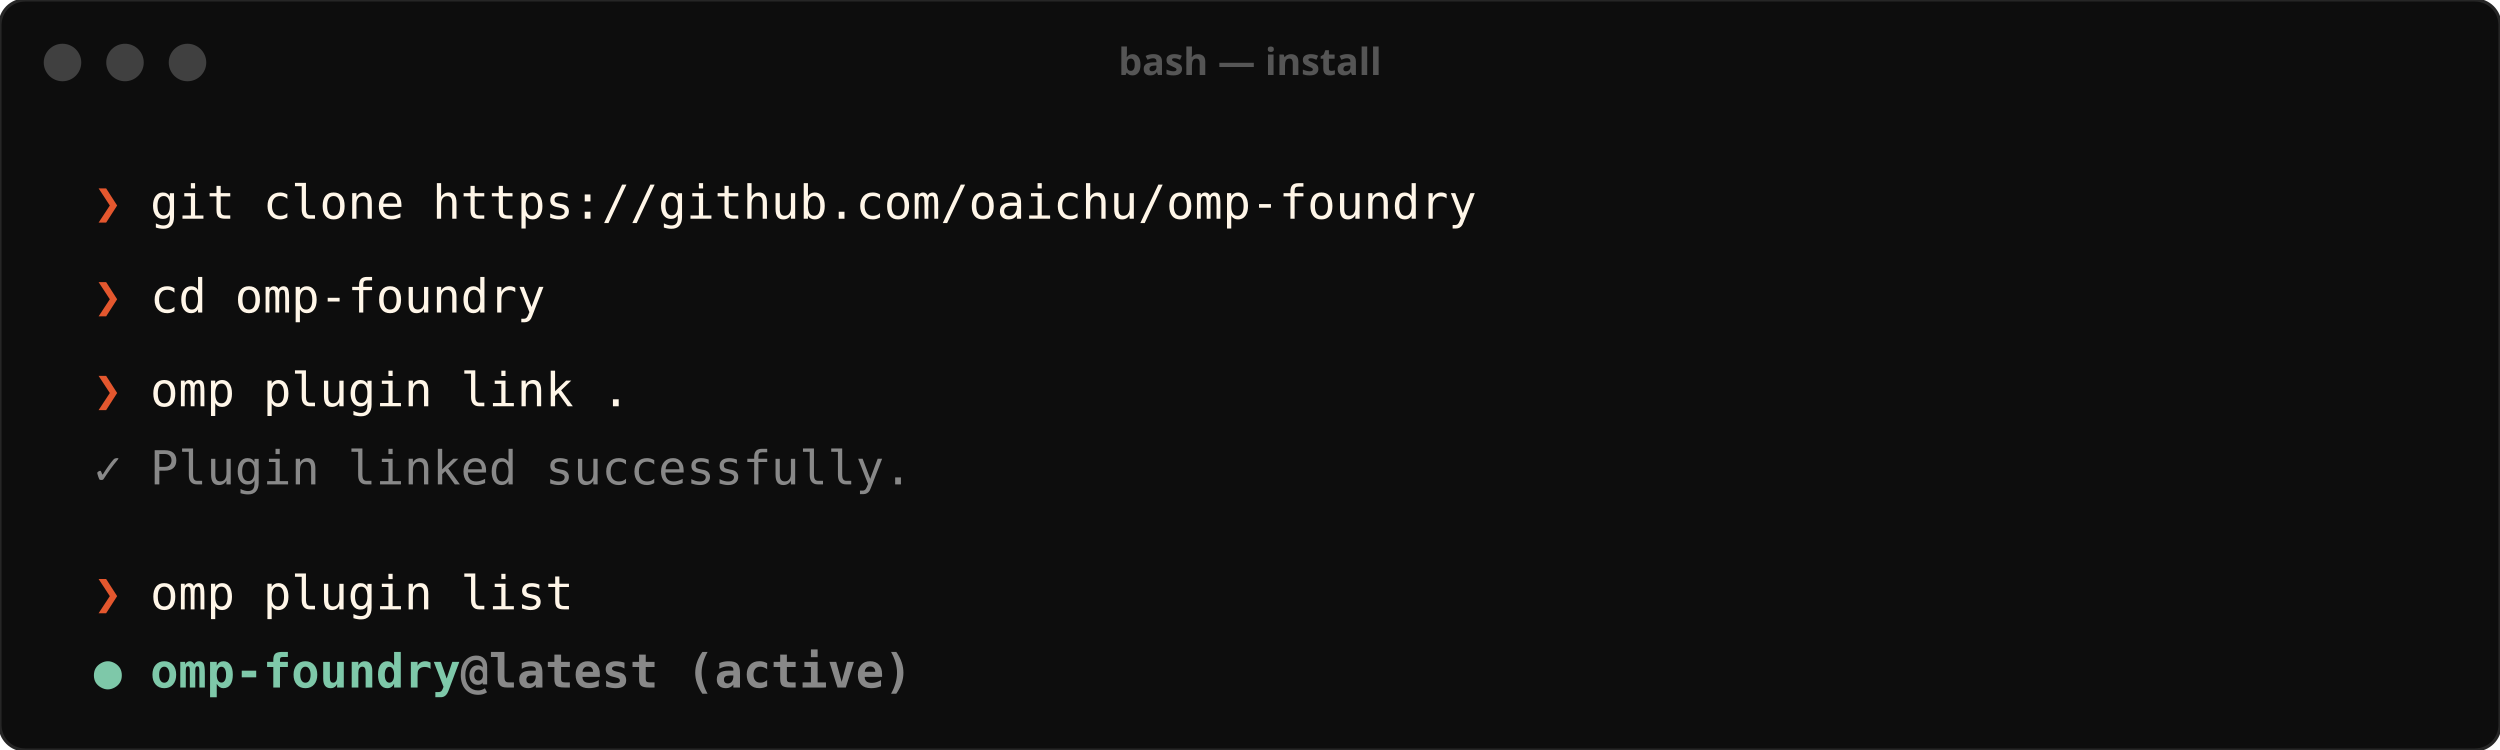
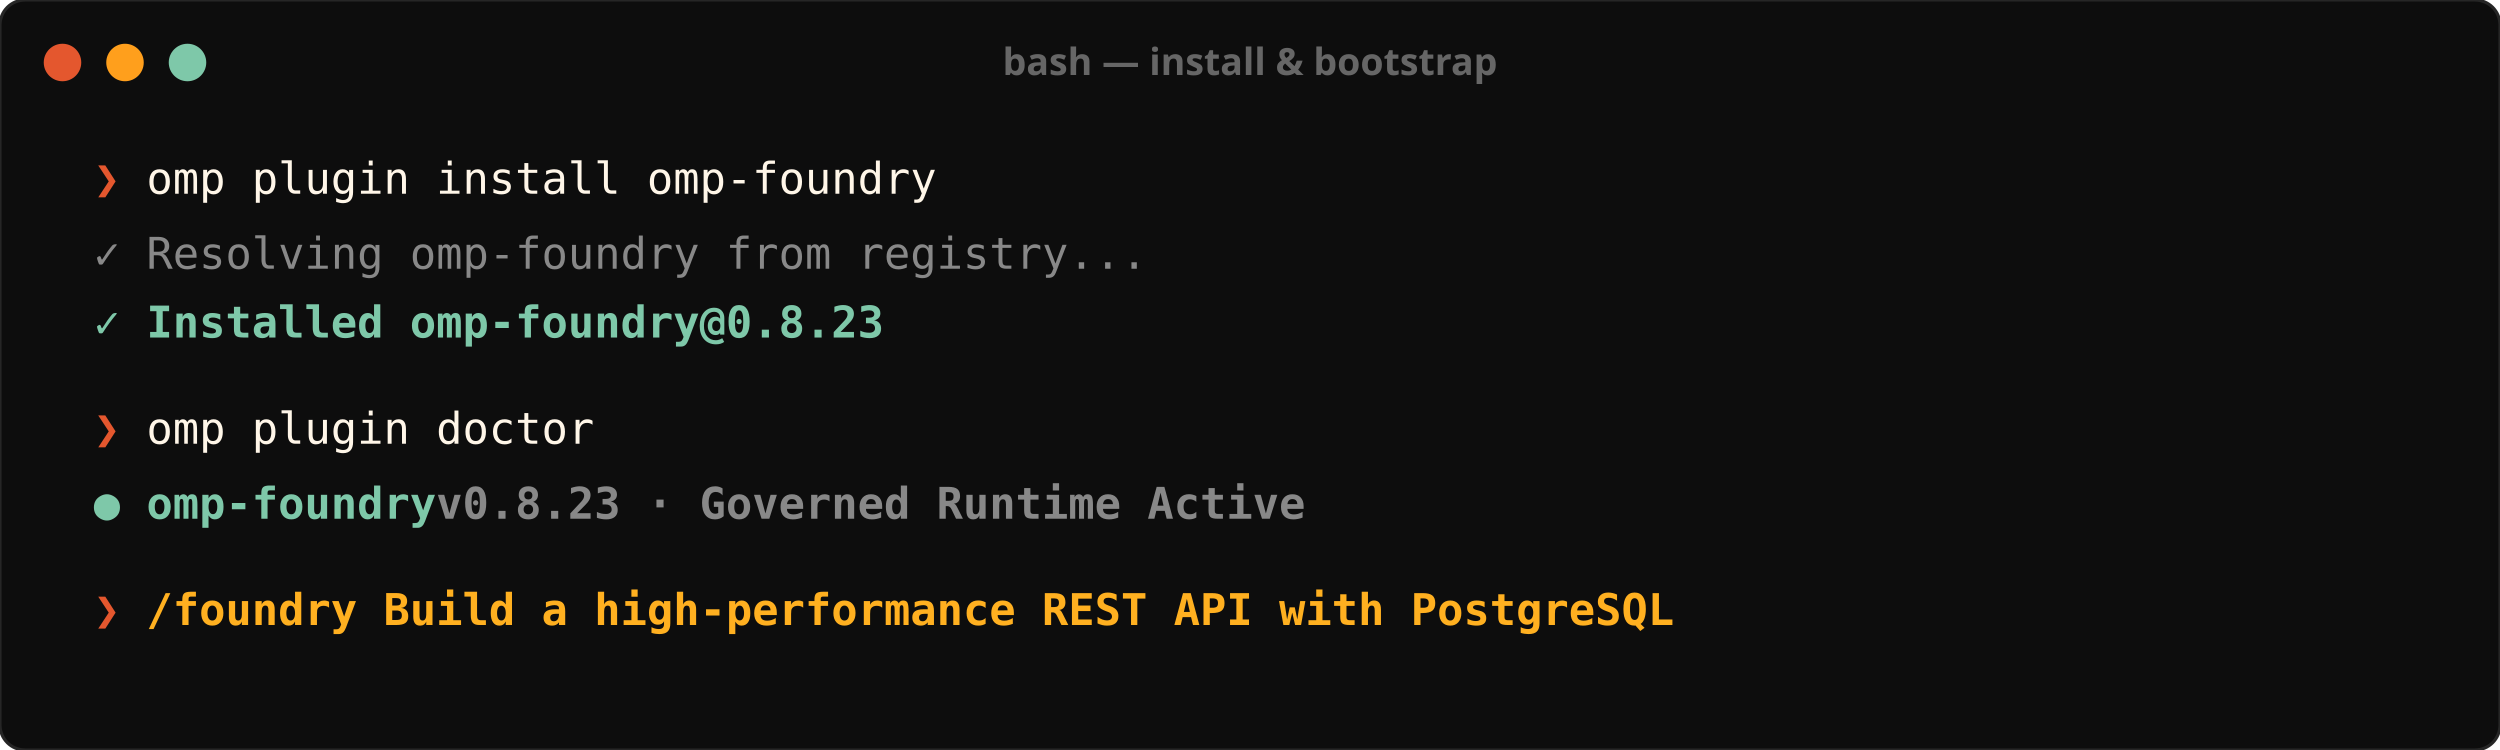
<svg xmlns="http://www.w3.org/2000/svg" viewBox="0 0 800 240" role="img" aria-label="Quickstart Terminal">
  <defs>
    <style>
      .bg { fill: #0D0D0D; stroke: #262626; stroke-width: 1; }
-       .text { font-family: 'JetBrains Mono', 'Fira Code', 'SFMono-Regular', Menlo, Consolas, monospace; font-size: 15px; }
+       .text { font-family: 'JetBrains Mono', 'Fira Code', 'SFMono-Regular', Menlo, Consolas, monospace; font-size: 14px; }
      .prompt { fill: #E4572E; font-weight: bold; }
      .cmd { fill: #FFF6E8; }
-       .highlight { fill: #FFB020; }
+       .highlight { fill: #FFB020; font-weight: bold; }
      .gray { fill: #888888; }
      .success { fill: #7EC8A9; font-weight: bold; }
      
      @keyframes type1 { 0%, 10% { opacity: 0; } 15%, 100% { opacity: 1; } }
      @keyframes type2 { 0%, 25% { opacity: 0; } 30%, 100% { opacity: 1; } }
-       @keyframes type3 { 0%, 40% { opacity: 0; } 45%, 100% { opacity: 1; } }
-       @keyframes type4 { 0%, 55% { opacity: 0; } 60%, 100% { opacity: 1; } }
-       @keyframes type5 { 0%, 70% { opacity: 0; } 75%, 100% { opacity: 1; } }
+       @keyframes type3 { 0%, 45% { opacity: 0; } 50%, 100% { opacity: 1; } }
+       @keyframes type4 { 0%, 65% { opacity: 0; } 70%, 100% { opacity: 1; } }
+       @keyframes type5 { 0%, 80% { opacity: 0; } 85%, 100% { opacity: 1; } }
      
-       .l1 { animation: type1 8s forwards infinite; }
-       .l2 { animation: type2 8s forwards infinite; }
-       .l3 { animation: type3 8s forwards infinite; }
-       .l4 { animation: type4 8s forwards infinite; }
-       .l5 { animation: type5 8s forwards infinite; }
+       .l1 { animation: type1 9s forwards infinite; }
+       .l2 { animation: type2 9s forwards infinite; }
+       .l3 { animation: type3 9s forwards infinite; }
+       .l4 { animation: type4 9s forwards infinite; }
+       .l5 { animation: type5 9s forwards infinite; }
    </style>
  </defs>
  <rect width="800" height="240" rx="8" class="bg" />
-   <circle cx="20" cy="20" r="6" fill="#404040" />
-   <circle cx="40" cy="20" r="6" fill="#404040" />
-   <circle cx="60" cy="20" r="6" fill="#404040" />
-   <text x="400" y="24" fill="#555" font-family="sans-serif" font-size="12" text-anchor="middle" font-weight="600">bash — install</text>
-   <g class="text" transform="translate(30, 70)">
+   <circle cx="20" cy="20" r="6" fill="#E4572E" />
+   <circle cx="40" cy="20" r="6" fill="#FF9F1C" />
+   <circle cx="60" cy="20" r="6" fill="#7EC8A9" />
+   <text x="400" y="24" fill="#666" font-family="system-ui, sans-serif" font-size="12" text-anchor="middle" font-weight="600">bash — install &amp; bootstrap</text>
+   <g class="text" transform="translate(30, 62)">
    <g class="l1">
      <text y="0">
        <tspan class="prompt">❯</tspan>
-         <tspan class="cmd">git clone https://github.com/oaichu/omp-foundry</tspan>
+         <tspan class="cmd">omp plugin install omp-foundry</tspan>
      </text>
    </g>
    <g class="l2">
-       <text y="30">
+       <text y="24" class="gray">✓ Resolving omp-foundry from registry...</text>
+       <text y="46" class="success">✓ Installed omp-foundry@0.8.23</text>
+     </g>
+     <g class="l3">
+       <text y="80">
        <tspan class="prompt">❯</tspan>
-         <tspan class="cmd">cd omp-foundry</tspan>
+         <tspan class="cmd">omp plugin doctor</tspan>
      </text>
    </g>
-     <g class="l3">
-       <text y="60">
-         <tspan class="prompt">❯</tspan>
-         <tspan class="cmd">omp plugin link .</tspan>
-       </text>
-       <text y="85" class="gray">✓ Plugin linked successfully.</text>
-     </g>
    <g class="l4">
-       <text y="125">
-         <tspan class="prompt">❯</tspan>
-         <tspan class="cmd">omp plugin list</tspan>
+       <text y="104" class="success">● omp-foundry<tspan class="gray"> v0.8.23 · Governed Runtime Active</tspan>
      </text>
    </g>
    <g class="l5">
-       <text y="150" class="success">● omp-foundry<tspan class="gray">@latest (active)</tspan>
+       <text y="138">
+         <tspan class="prompt">❯</tspan>
+         <tspan class="highlight">/foundry Build a high-performance REST API with PostgreSQL</tspan>
      </text>
    </g>
  </g>
</svg>
